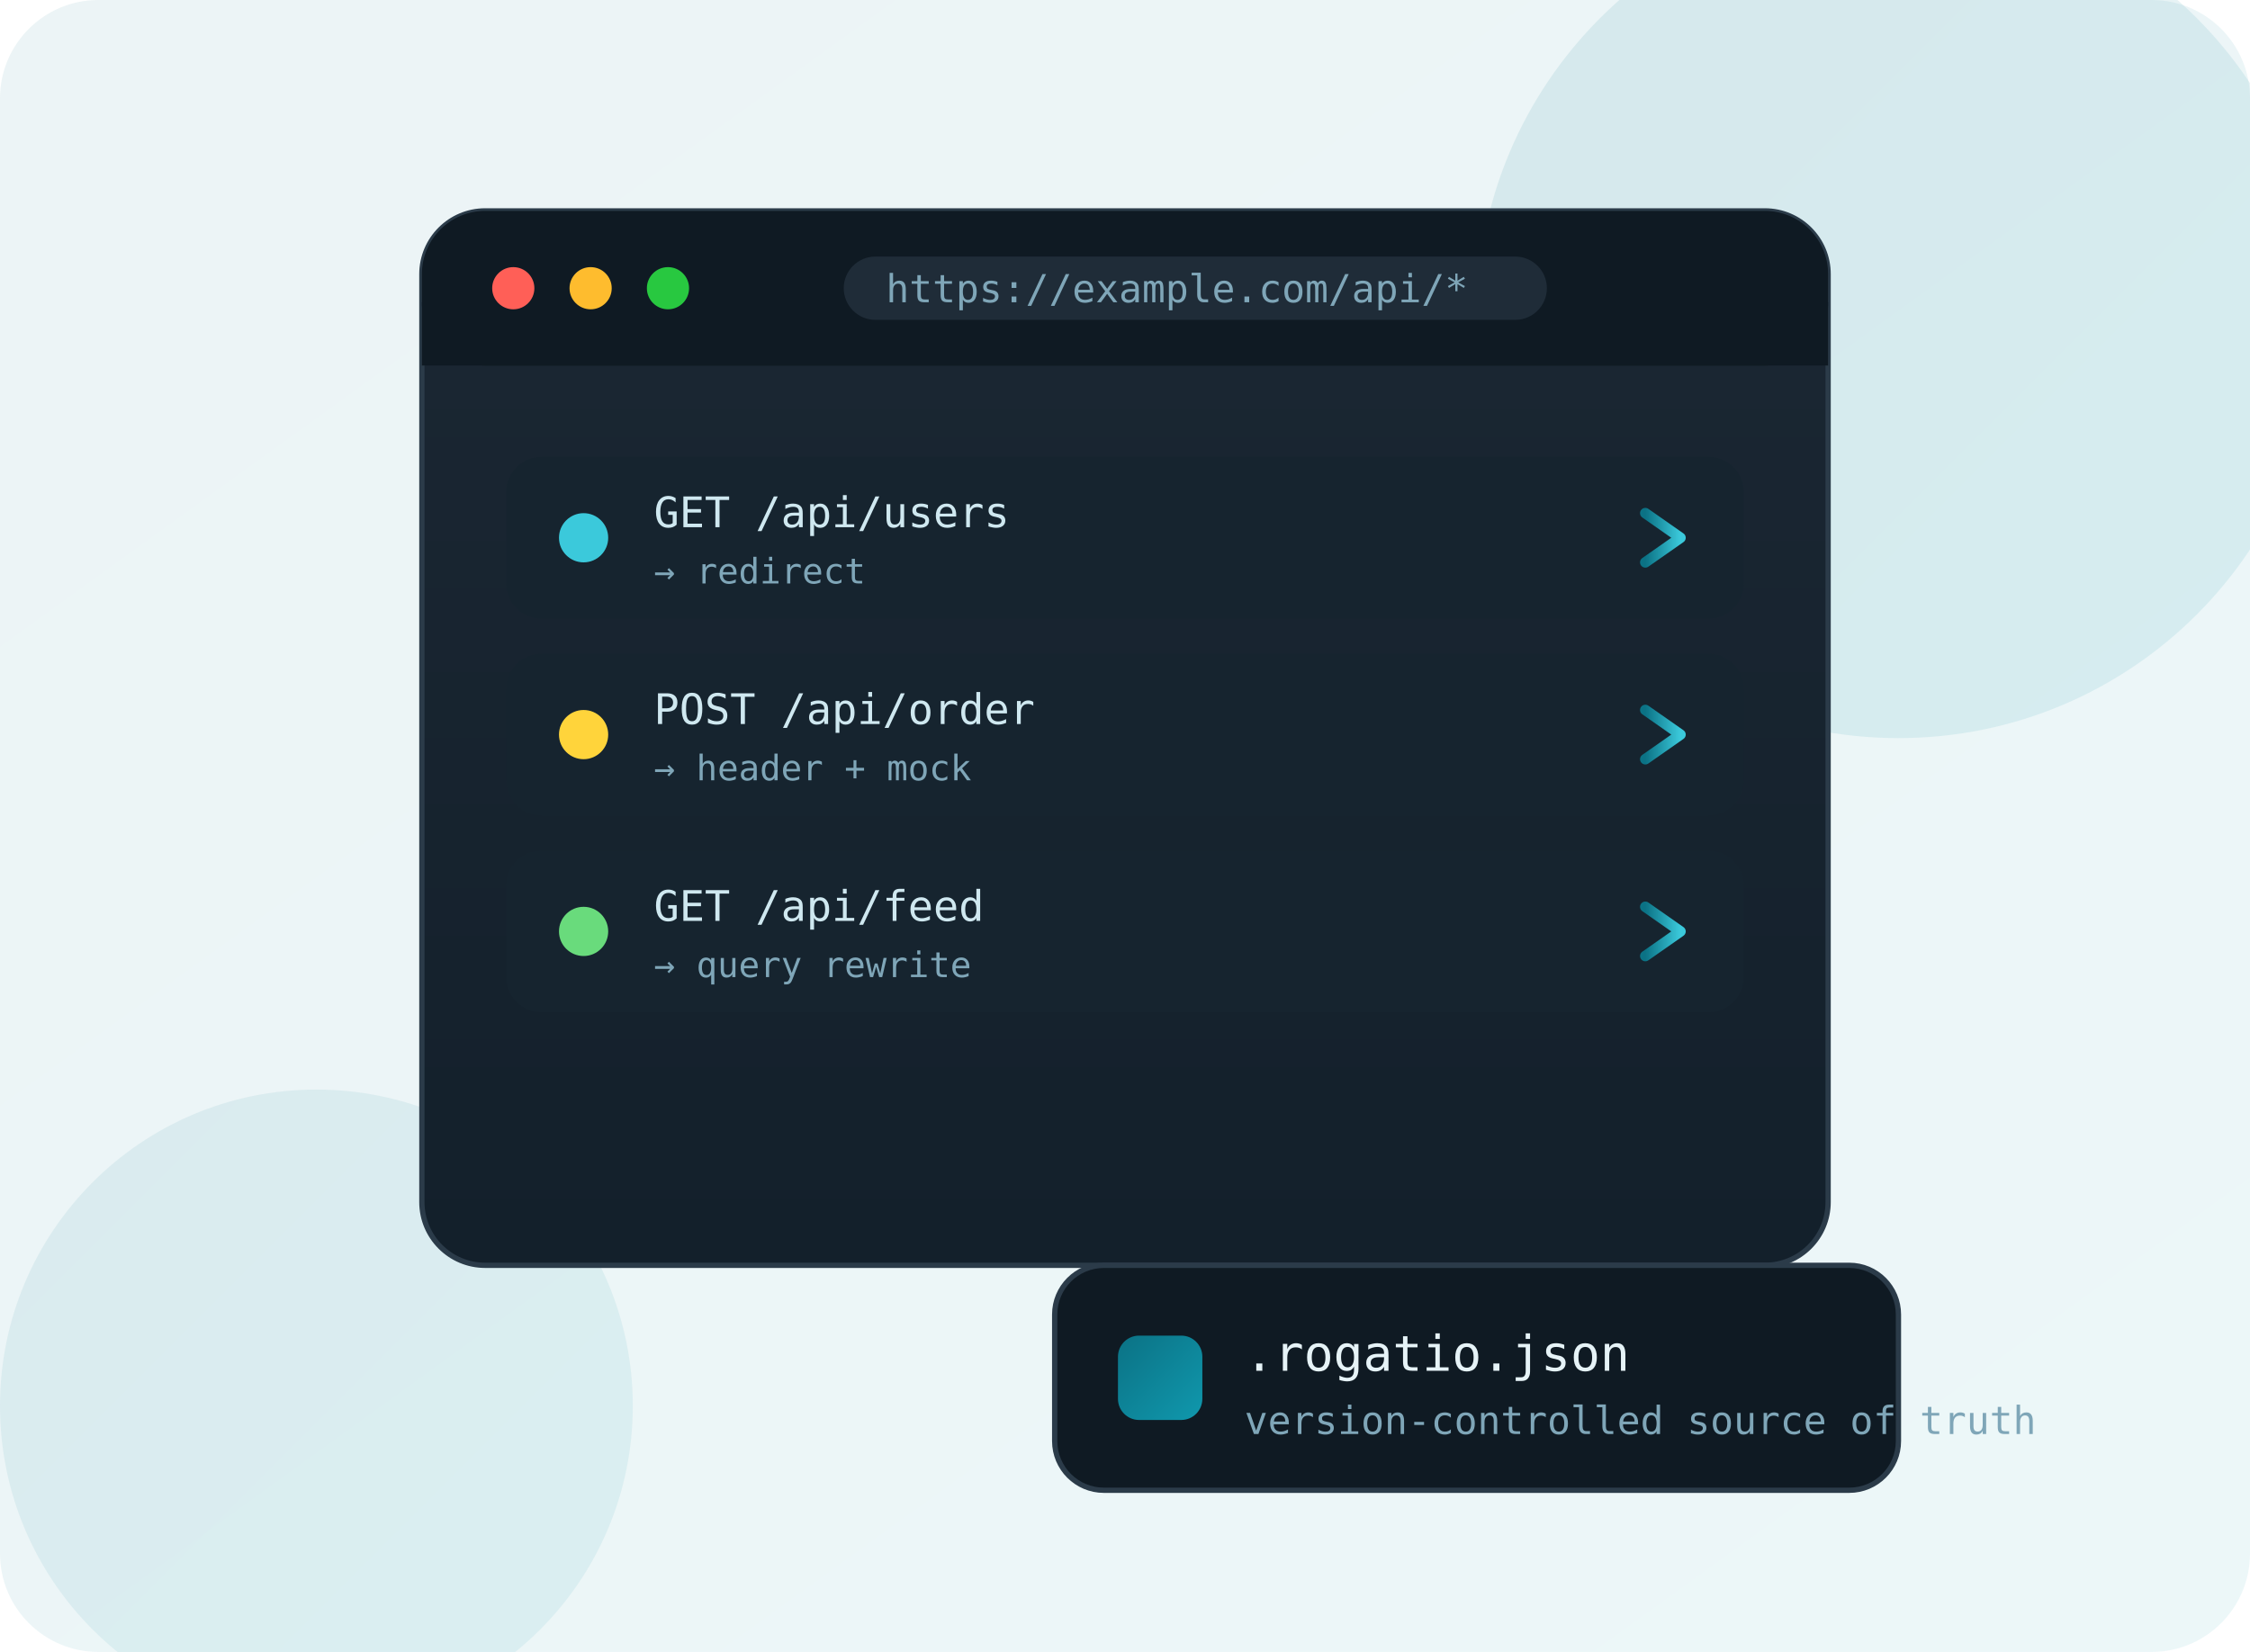
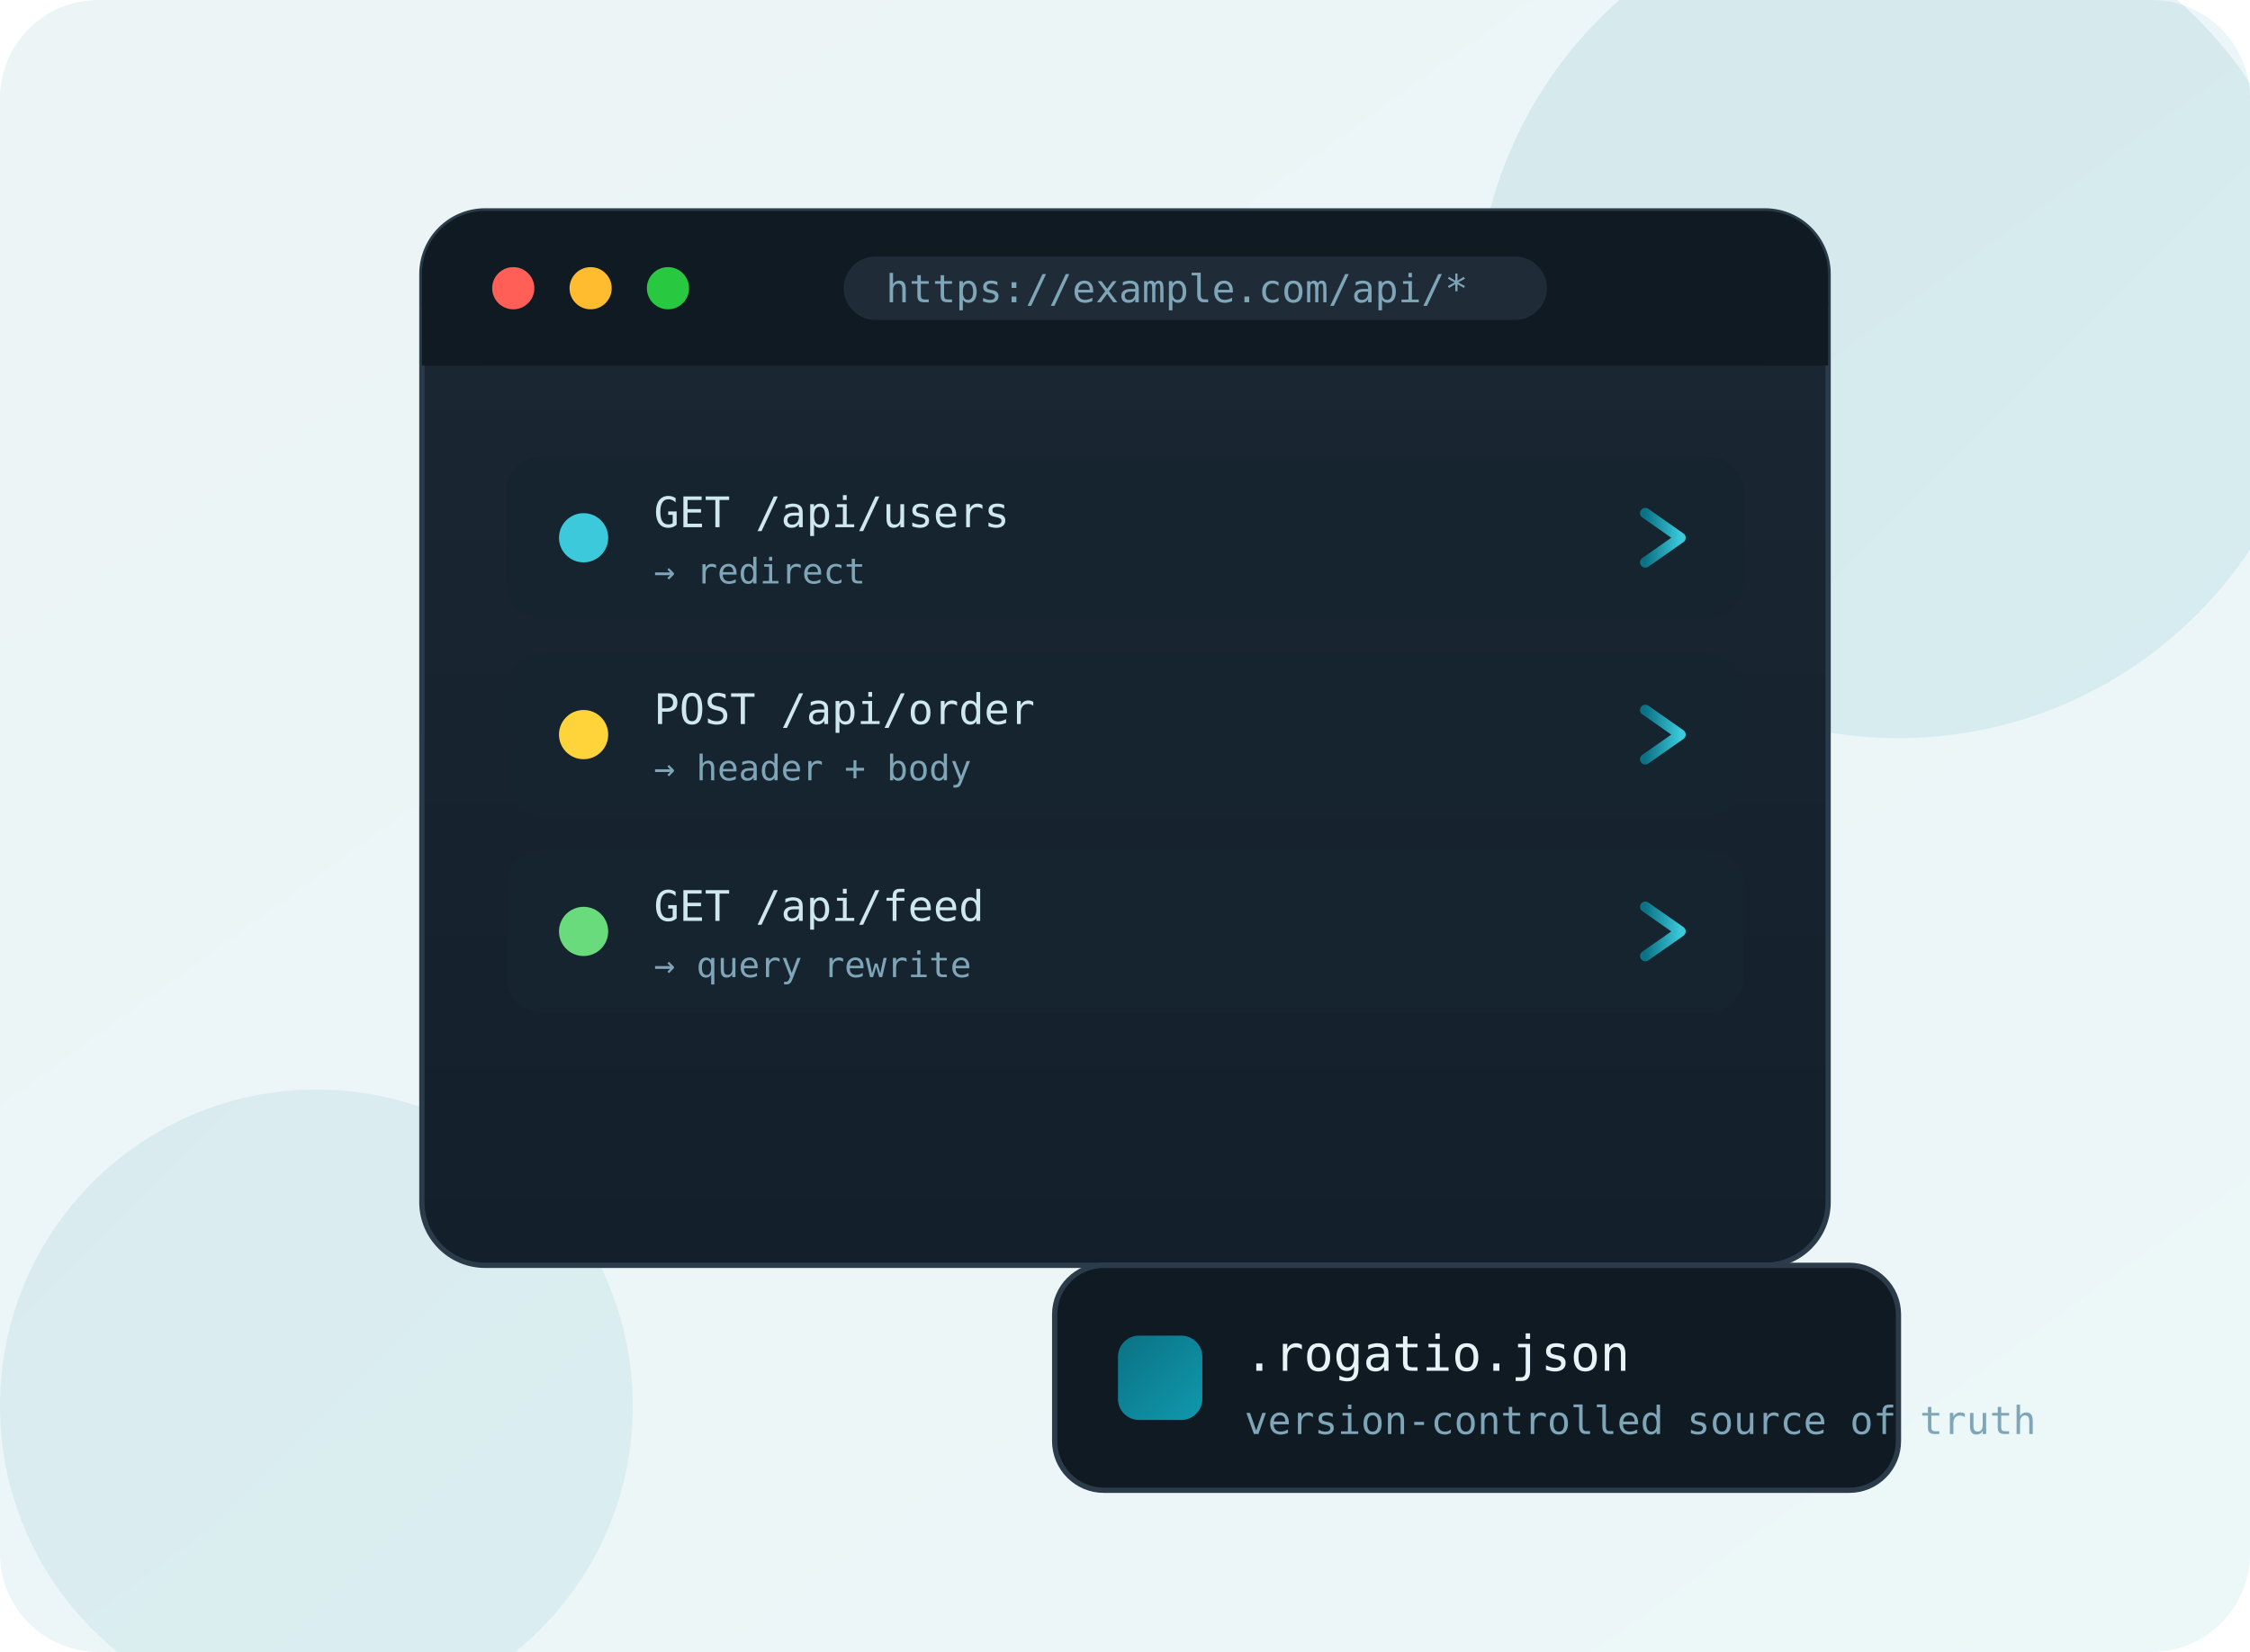
<svg xmlns="http://www.w3.org/2000/svg" viewBox="0 0 640 470" fill="none" role="img" aria-label="Rogatio routes browser requests through rules defined in a single .rogatio.json file">
  <defs>
    <linearGradient id="bg" x1="0" y1="0" x2="1" y2="1">
      <stop offset="0" stop-color="#0b7285" />
      <stop offset="1" stop-color="#1098ad" />
    </linearGradient>
    <linearGradient id="win" x1="0" y1="0" x2="0" y2="1">
      <stop offset="0" stop-color="#1b2733" />
      <stop offset="1" stop-color="#13202b" />
    </linearGradient>
    <linearGradient id="arrow" x1="0" y1="0" x2="1" y2="0">
      <stop offset="0" stop-color="#0b7285" />
      <stop offset="1" stop-color="#3bc9db" />
    </linearGradient>
  </defs>
  <rect x="0" y="0" width="640" height="470" rx="28" fill="url(#bg)" opacity="0.08" />
  <circle cx="540" cy="90" r="120" fill="url(#bg)" opacity="0.10" />
  <circle cx="90" cy="400" r="90" fill="url(#bg)" opacity="0.08" />
  <g transform="translate(120 60)">
    <rect x="0" y="0" width="400" height="300" rx="18" fill="url(#win)" stroke="#2b3b49" stroke-width="1.5" />
    <rect x="0" y="0" width="400" height="44" rx="18" fill="#0f1a23" />
    <rect x="0" y="26" width="400" height="18" fill="#0f1a23" />
    <circle cx="26" cy="22" r="6" fill="#ff5f57" />
    <circle cx="48" cy="22" r="6" fill="#febc2e" />
    <circle cx="70" cy="22" r="6" fill="#28c840" />
    <rect x="120" y="13" width="200" height="18" rx="9" fill="#1f2c38" />
    <text x="132" y="26" font-family="monospace" font-size="11" fill="#7fa6b8">https://example.com/api/*</text>
    <g transform="translate(24 70)">
      <rect x="0" y="0" width="352" height="46" rx="10" fill="#16242f" />
      <circle cx="22" cy="23" r="7" fill="#3bc9db" />
      <text x="42" y="20" font-family="monospace" font-size="12" fill="#cfe8f0">GET  /api/users</text>
      <text x="42" y="36" font-family="monospace" font-size="10" fill="#7fa6b8">→ redirect</text>
      <path d="M300 23 h30" stroke="url(#arrow)" stroke-width="3" stroke-linecap="round" />
      <path d="M324 16 l10 7 -10 7" stroke="url(#arrow)" stroke-width="3" stroke-linecap="round" stroke-linejoin="round" fill="none" />
    </g>
    <g transform="translate(24 126)">
      <rect x="0" y="0" width="352" height="46" rx="10" fill="#16242f" />
      <circle cx="22" cy="23" r="7" fill="#ffd43b" />
      <text x="42" y="20" font-family="monospace" font-size="12" fill="#cfe8f0">POST /api/order</text>
-       <text x="42" y="36" font-family="monospace" font-size="10" fill="#7fa6b8">→ header + mock</text>
+       <text x="42" y="36" font-family="monospace" font-size="10" fill="#7fa6b8">→ header + body</text>
      <path d="M300 23 h30" stroke="url(#arrow)" stroke-width="3" stroke-linecap="round" />
      <path d="M324 16 l10 7 -10 7" stroke="url(#arrow)" stroke-width="3" stroke-linecap="round" stroke-linejoin="round" fill="none" />
    </g>
    <g transform="translate(24 182)">
      <rect x="0" y="0" width="352" height="46" rx="10" fill="#16242f" />
      <circle cx="22" cy="23" r="7" fill="#69db7c" />
      <text x="42" y="20" font-family="monospace" font-size="12" fill="#cfe8f0">GET  /api/feed</text>
      <text x="42" y="36" font-family="monospace" font-size="10" fill="#7fa6b8">→ query rewrite</text>
      <path d="M300 23 h30" stroke="url(#arrow)" stroke-width="3" stroke-linecap="round" />
      <path d="M324 16 l10 7 -10 7" stroke="url(#arrow)" stroke-width="3" stroke-linecap="round" stroke-linejoin="round" fill="none" />
    </g>
  </g>
  <g transform="translate(300 360)">
    <rect x="0" y="0" width="240" height="64" rx="14" fill="#0f1a23" stroke="#2b3b49" stroke-width="1.5" />
    <rect x="18" y="20" width="24" height="24" rx="6" fill="url(#bg)" />
    <text x="54" y="30" font-family="monospace" font-size="14" fill="#e6f3f7">.rogatio.json</text>
    <text x="54" y="48" font-family="monospace" font-size="11" fill="#7fa6b8">version-controlled source of truth</text>
  </g>
</svg>
